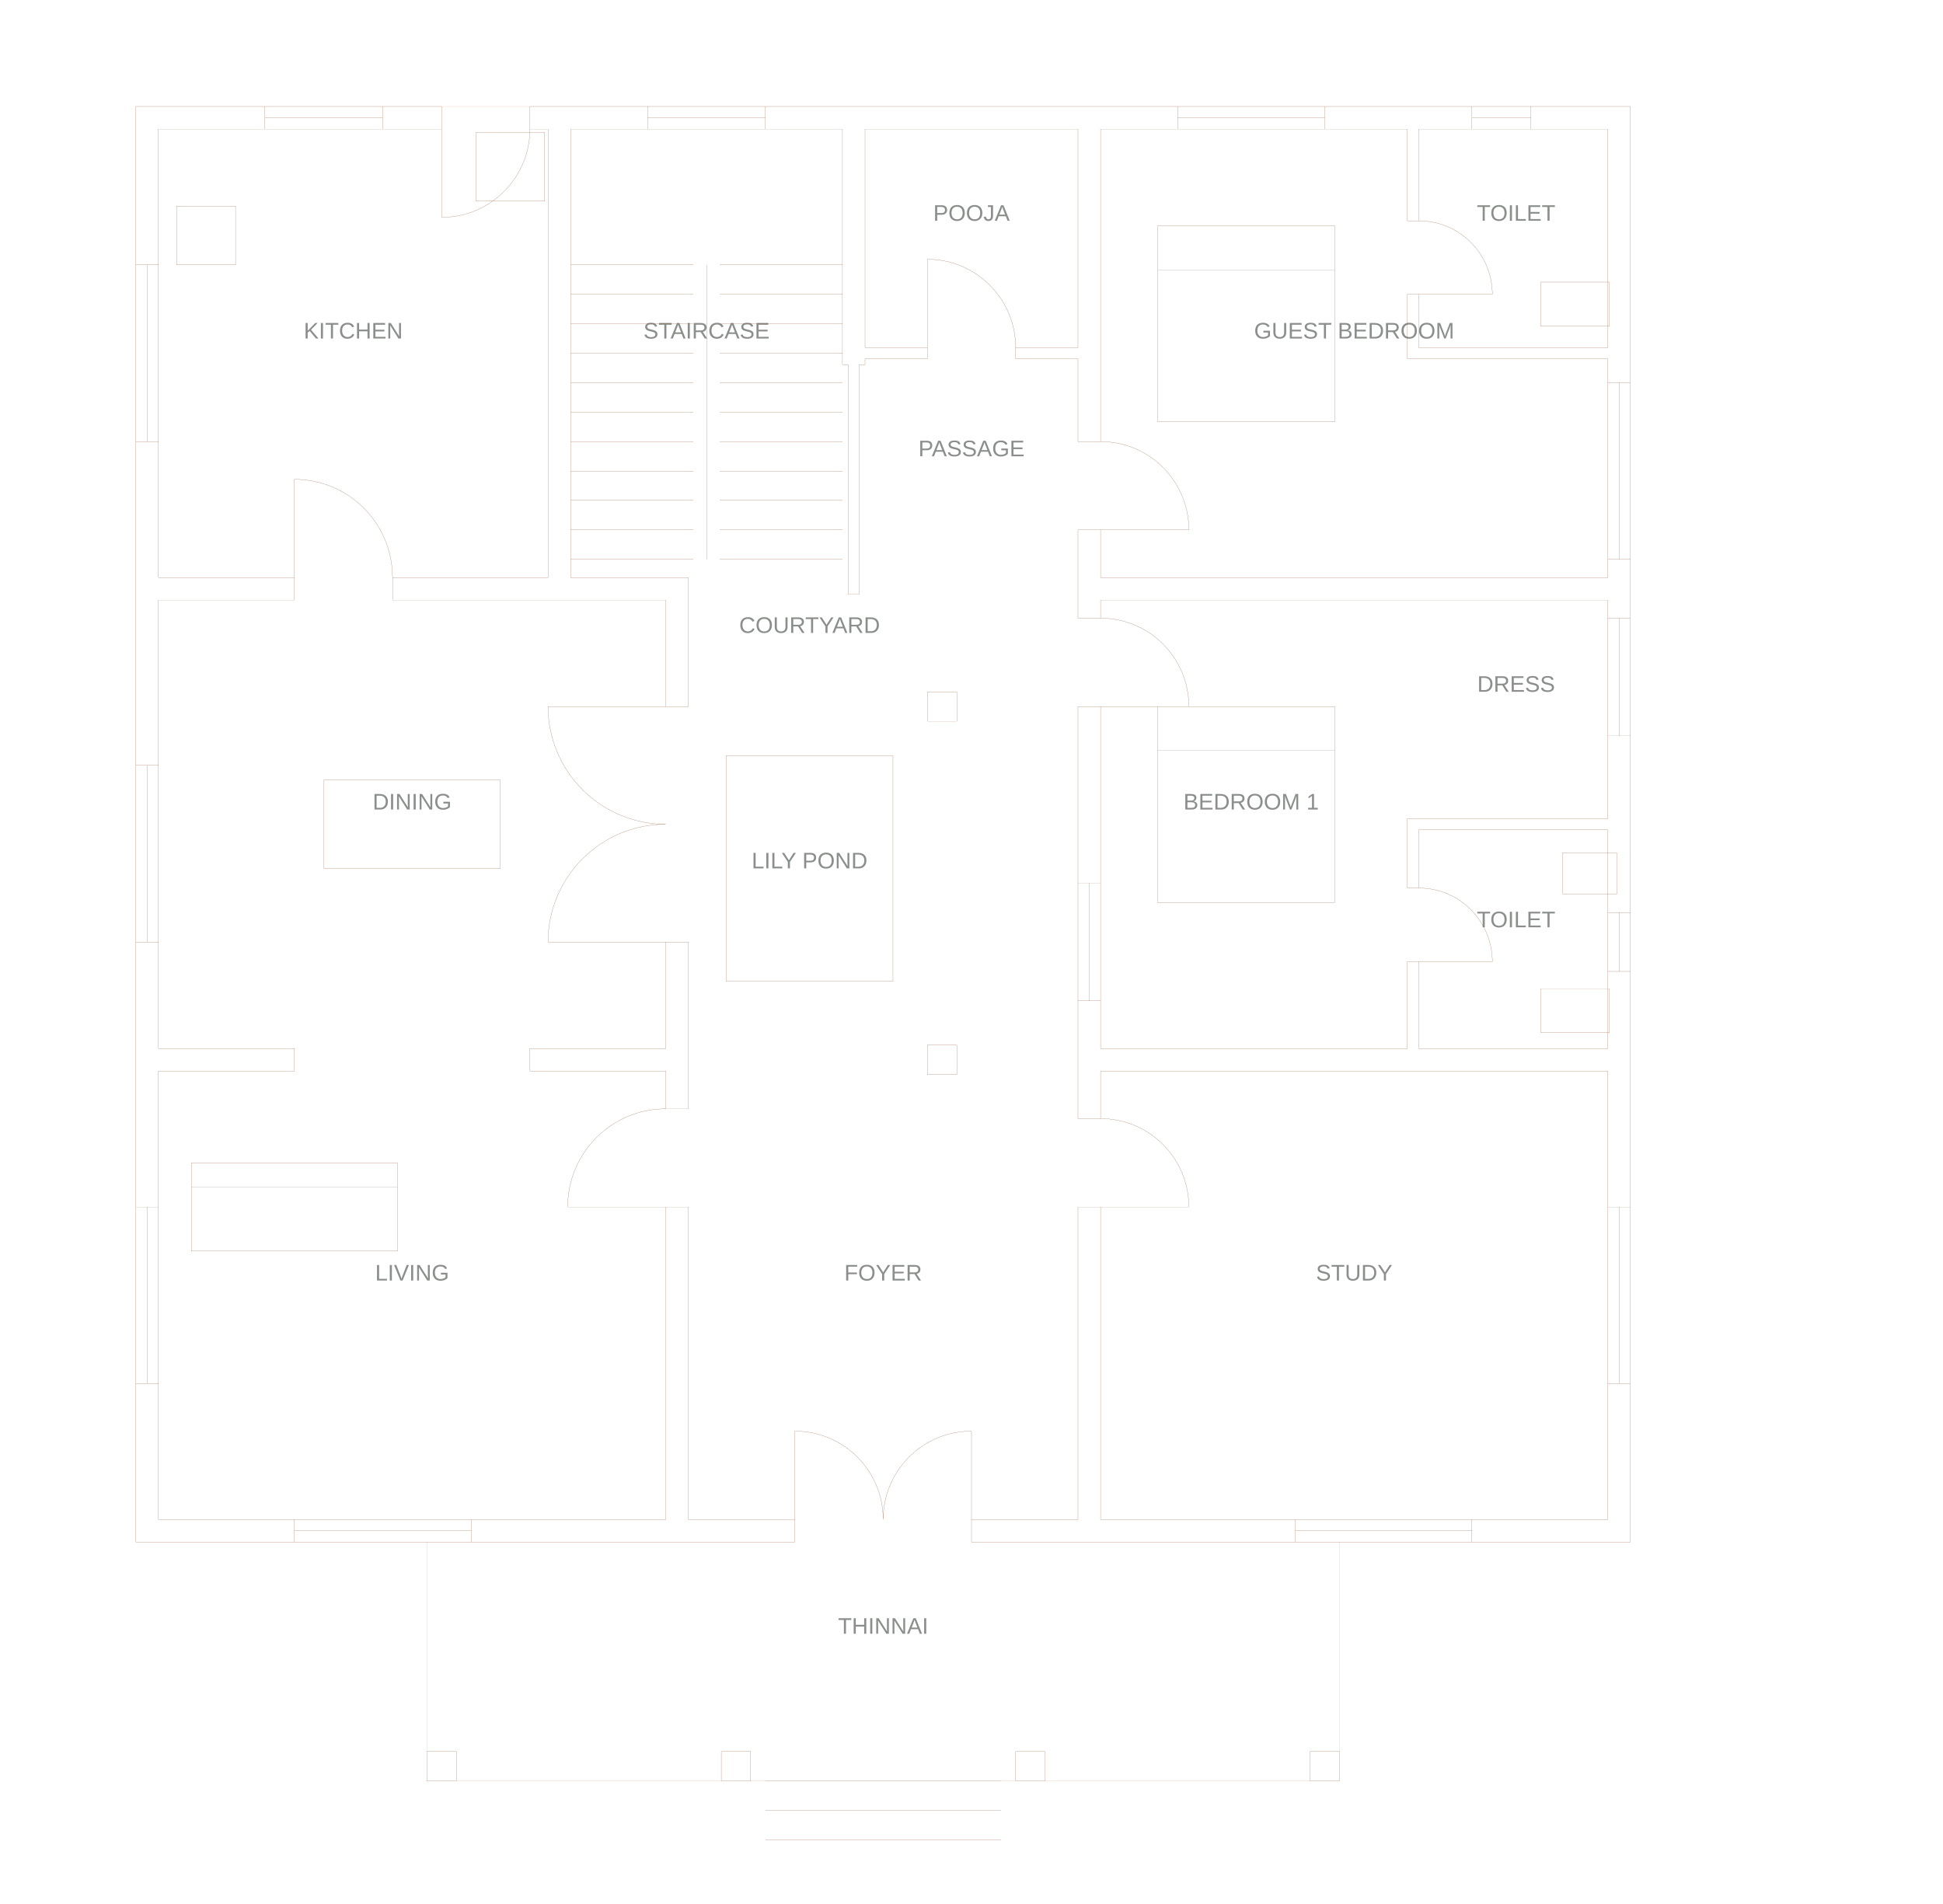
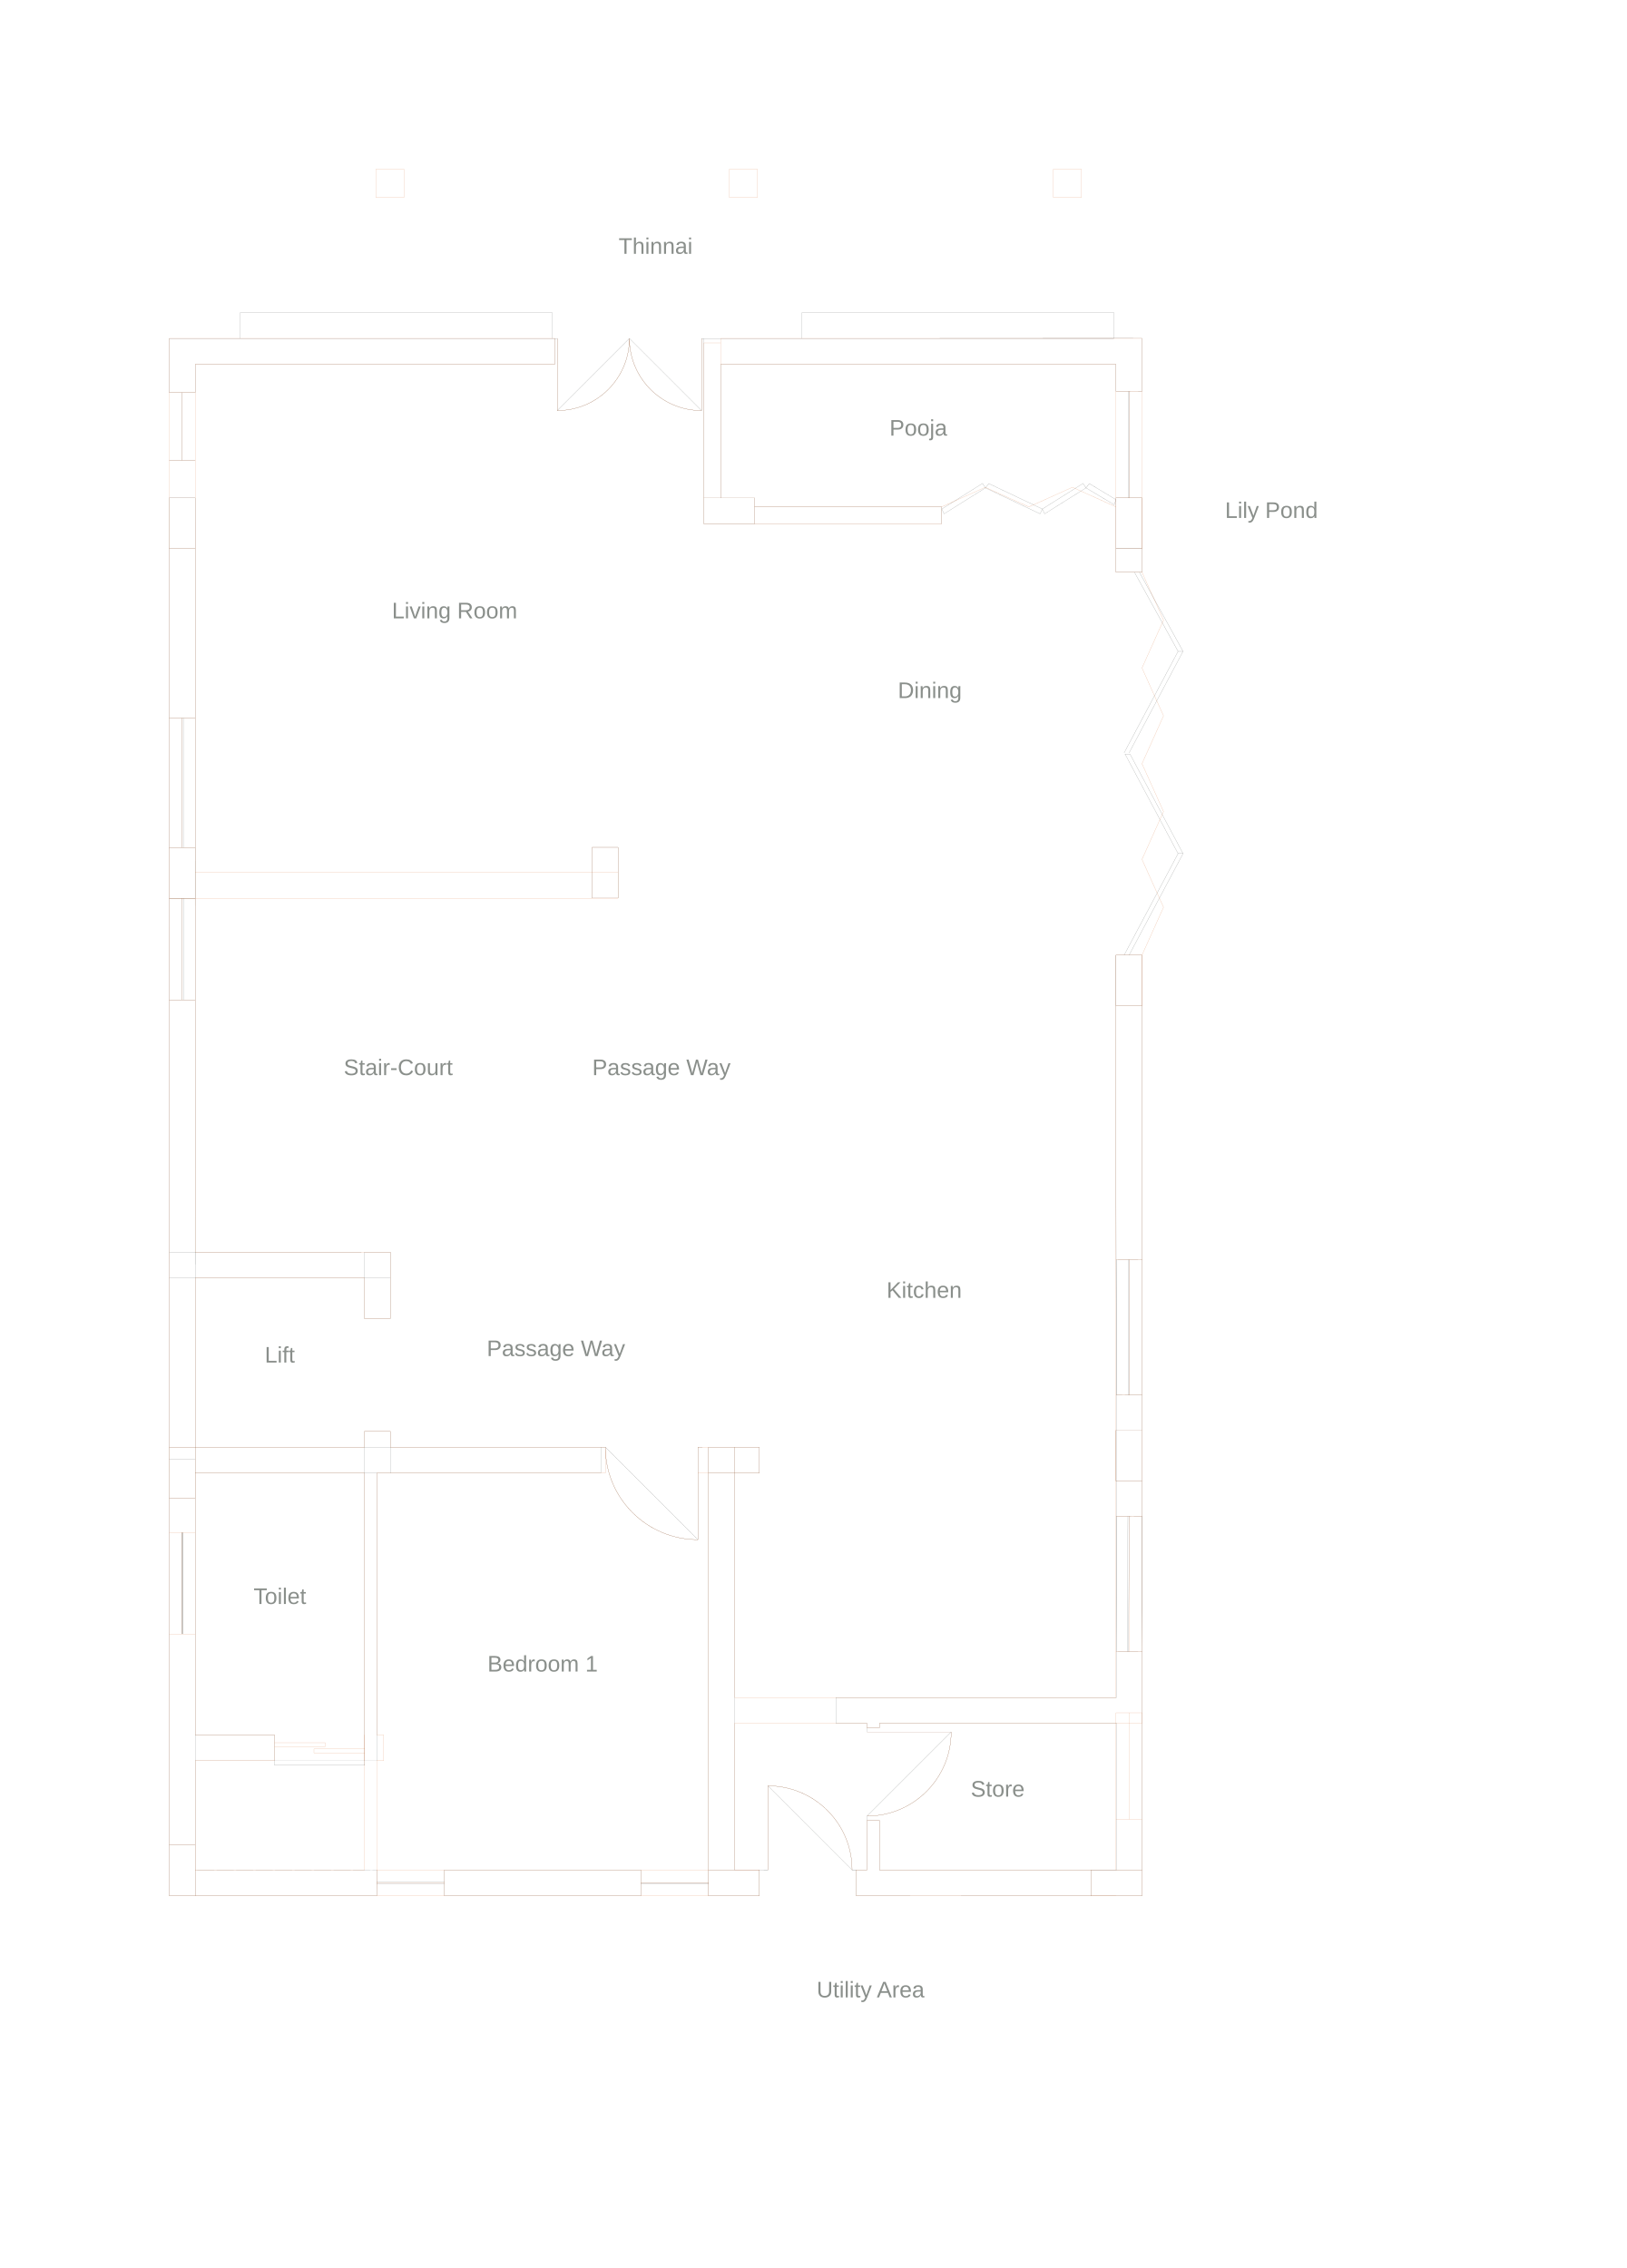
- <svg xmlns="http://www.w3.org/2000/svg" viewBox="0 0 19800 19400" fill="none">
-   <g class="labels" fill="#8a8f8b" stroke="none" font-family="DM Sans, Arial, sans-serif" font-size="230" text-anchor="middle">
-     <text x="9000" y="16650">THINNAI</text>
-     <text x="4200" y="13050">LIVING</text>
-     <text x="9000" y="13050">FOYER</text>
-     <text x="13800" y="13050">STUDY</text>
-     <text x="4200" y="8250">DINING</text>
-     <text x="8250" y="6450">COURTYARD</text>
-     <text x="12750" y="8250">BEDROOM 1</text>
-     <text x="15450" y="9450">TOILET</text>
-     <text x="15450" y="7050">DRESS</text>
-     <text x="3600" y="3450">KITCHEN</text>
-     <text x="7200" y="3450">STAIRCASE</text>
-     <text x="9900" y="4650">PASSAGE</text>
-     <text x="9900" y="2250">POOJA</text>
-     <text x="13800" y="3450">GUEST BEDROOM</text>
-     <text x="15450" y="2250">TOILET</text>
-     <text x="8250" y="8850">LILY POND</text>
-     <text x="8400" y="-3000">SWIMMING POOL</text>
-     <text x="4500" y="21600">LVL +0</text>
+ <svg xmlns="http://www.w3.org/2000/svg" viewBox="0 0 14417 20110" fill="none">
+   <g class="labels" fill="#8a8f8b" stroke="none" font-family="DM Sans, Arial, sans-serif" font-size="200" text-anchor="middle">
+     <text x="5811.6" y="2250.6">Thinnai</text>
+     <text x="7717.4" y="17710.5">Utility Area</text>
+     <text x="8140.9" y="3862.5">Pooja</text>
+     <text x="3530.4" y="9533">Stair-Court</text>
+     <text x="4928.4" y="12024.3">Passage Way</text>
+     <text x="5863.3" y="9533.1">Passage Way</text>
+     <text x="4810.5" y="14821.3">Bedroom 1</text>
+     <text x="2481.1" y="14222.2">Toilet</text>
+     <text x="4030.4" y="5482.7">Living Room</text>
+     <text x="8242.8" y="6189.6">Dining</text>
+     <text x="2480.5" y="12081.8">Lift</text>
+     <text x="8844.3" y="15930.5">Store</text>
+     <text x="8192.8" y="11507.5">Kitchen</text>
+     <text x="11271.1" y="4592.6">Lily Pond</text>
  </g>
  <g class="orig" stroke="#2b302c">
-     <path d="M4800 15715L4800 15485M4800 15485L6785 15485M6785 15485L6785 12300M6785 12300L7015 12300M7015 12300L7015 15485M7015 15485L8100 15485M8100 15485L8100 15715M8100 15715L7015 15715M7015 15715L6785 15715M6785 15715L4800 15715M1615 15715L1385 15715M1385 15715L1385 15485M1385 15485L1385 14100M1385 14100L1615 14100M1615 14100L1615 15485M1615 15485L3000 15485M3000 15485L3000 15715M3000 15715L1615 15715M1385 10915L1385 10685M1385 10685L1385 9600M1385 9600L1615 9600M1615 9600L1615 10685M1615 10685L3000 10685M3000 10685L3000 10915M3000 10915L1615 10915M1615 10915L1615 12300M1615 12300L1385 12300M1385 12300L1385 10915M1385 6115L1385 5885M1385 5885L1385 4500M1385 4500L1615 4500M1615 4500L1615 5885M1615 5885L3000 5885M3000 5885L3000 6115M3000 6115L1615 6115M1615 6115L1615 7800M1615 7800L1385 7800M1385 7800L1385 6115M1385 1315L1385 1085M1385 1085L1615 1085M1615 1085L2700 1085M2700 1085L2700 1315M2700 1315L1615 1315M1615 1315L1615 2700M1615 2700L1385 2700M1385 2700L1385 1315M4500 1085L4500 1315M4500 1315L3900 1315M3900 1315L3900 1085M3900 1085L4500 1085M5585 1085L5815 1085M5815 1085L6600 1085M6600 1085L6600 1315M6600 1315L5815 1315M5815 1315L5815 5885M5815 5885L6785 5885M6785 5885L7015 5885M7015 5885L7015 6115M7015 6115L7015 7200M7015 7200L6785 7200M6785 7200L6785 6115M6785 6115L5815 6115M5815 6115L5585 6115M5585 6115L4000 6115M4000 6115L4000 5885M4000 5885L5585 5885M5585 5885L5585 1315M5585 1315L5400 1315M5400 1315L5400 1085M5400 1085L5585 1085M8585 1085L8815 1085M8815 1085L10985 1085M10985 1085L11215 1085M11215 1085L12000 1085M12000 1085L12000 1315M12000 1315L11215 1315M11215 1315L11215 4500M11215 4500L10985 4500M10985 4500L10985 3657.5M10985 3657.5L10350 3657.5M10350 3657.5L10350 3542.5M10350 3542.5L10985 3542.5M10985 3542.5L10985 1315M10985 1315L8815 1315M8815 1315L8815 3542.5M8815 3542.5L9450 3542.5M9450 3542.5L9450 3657.5M9450 3657.5L8815 3657.5M8815 3657.5L8815 3715M8815 3715L8757.5 3715M8757.5 3715L8757.5 6057.5M8757.5 6057.5L8642.5 6057.5M8642.5 6057.5L8642.5 3715M8642.5 3715L8585 3715M8585 3715L8585 1315M8585 1315L7800 1315M7800 1315L7800 1085M7800 1085L8585 1085M15000 1085L15000 1315M15000 1315L14457.5 1315M14457.5 1315L14457.5 2250M14457.5 2250L14342.5 2250M14342.5 2250L14342.5 1315M14342.5 1315L13500 1315M13500 1315L13500 1085M13500 1085L15000 1085M16385 1085L16615 1085M16615 1085L16615 1315M16615 1315L16615 3900M16615 3900L16385 3900M16385 3900L16385 3657.5M16385 3657.5L14457.5 3657.5M14457.5 3657.5L14342.5 3657.5M14342.5 3657.5L14342.5 3542.5M14342.5 3542.5L14342.5 3000M14342.5 3000L14457.5 3000M14457.5 3000L14457.5 3542.5M14457.5 3542.5L16385 3542.5M16385 3542.5L16385 1315M16385 1315L15600 1315M15600 1315L15600 1085M15600 1085L16385 1085M16615 5885L16615 6115M16615 6115L16615 6300M16615 6300L16385 6300M16385 6300L16385 6115M16385 6115L11215 6115M11215 6115L11215 6300M11215 6300L10985 6300M10985 6300L10985 6115M10985 6115L10985 5885M10985 5885L10985 5400M10985 5400L11215 5400M11215 5400L11215 5885M11215 5885L16385 5885M16385 5885L16385 5700M16385 5700L16615 5700M16615 5700L16615 5885M16615 9300L16385 9300M16385 9300L16385 8457.5M16385 8457.5L14457.5 8457.5M14457.5 8457.5L14457.5 9050M14457.5 9050L14342.5 9050M14342.5 9050L14342.5 8457.5M14342.5 8457.5L14342.5 8342.5M14342.5 8342.5L14457.5 8342.5M14457.5 8342.5L16385 8342.5M16385 8342.5L16385 7500M16385 7500L16615 7500M16615 7500L16615 9300M16615 10685L16615 10915M16615 10915L16615 12300M16615 12300L16385 12300M16385 12300L16385 10915M16385 10915L11215 10915M11215 10915L11215 11400M11215 11400L10985 11400M10985 11400L10985 10915M10985 10915L10985 10685M10985 10685L10985 10200M10985 10200L11215 10200M11215 10200L11215 10685M11215 10685L14342.5 10685M14342.5 10685L14342.5 9800M14342.5 9800L14457.5 9800M14457.5 9800L14457.5 10685M14457.5 10685L16385 10685M16385 10685L16385 9900M16385 9900L16615 9900M16615 9900L16615 10685M16615 15485L16615 15715M16615 15715L16385 15715M16385 15715L15000 15715M15000 15715L15000 15485M15000 15485L16385 15485M16385 15485L16385 14100M16385 14100L16615 14100M16615 14100L16615 15485M11215 15715L10985 15715M10985 15715L9900 15715M9900 15715L9900 15485M9900 15485L10985 15485M10985 15485L10985 12300M10985 12300L11215 12300M11215 12300L11215 15485M11215 15485L13200 15485M13200 15485L13200 15715M13200 15715L11215 15715M7015 10685L7015 10915M7015 10915L7015 11300M7015 11300L6785 11300M6785 11300L6785 10915M6785 10915L5400 10915M5400 10915L5400 10685M5400 10685L6785 10685M6785 10685L6785 9600M6785 9600L7015 9600M7015 9600L7015 10685M10985 7200L11215 7200M11215 7200L11215 9000M11215 9000L10985 9000M10985 9000L10985 7200M8100 15485L8100 14585M9900 15485L9900 14585M3000 15715L4800 15715M4800 15715L4800 15485M4800 15485L3000 15485M3000 15485L3000 15715M3000 15600L4800 15600M13200 15715L15000 15715M15000 15715L15000 15485M15000 15485L13200 15485M13200 15485L13200 15715M13200 15600L15000 15600M1615 14100L1615 12300M1615 12300L1385 12300M1385 12300L1385 14100M1385 14100L1615 14100M1500 14100L1500 12300M16615 14100L16615 12300M16615 12300L16385 12300M16385 12300L16385 14100M16385 14100L16615 14100M16500 14100L16500 12300M6785 12300L5785 12300M11215 12300L12115 12300M6785 9600L5585 9600M6785 7200L5585 7200M1615 9600L1615 7800M1615 7800L1385 7800M1385 7800L1385 9600M1385 9600L1615 9600M1500 9600L1500 7800M3000 5885L3000 4885M1615 4500L1615 2700M1615 2700L1385 2700M1385 2700L1385 4500M1385 4500L1615 4500M1500 4500L1500 2700M2700 1315L3900 1315M3900 1315L3900 1085M3900 1085L2700 1085M2700 1085L2700 1315M2700 1200L3900 1200M4500 1315L4500 2215M6600 1315L7800 1315M7800 1315L7800 1085M7800 1085L6600 1085M6600 1085L6600 1315M6600 1200L7800 1200M9450 3542.5L9450 2642.5M11215 7200L12115 7200M11215 10200L11215 9000M11215 9000L10985 9000M10985 9000L10985 10200M10985 10200L11215 10200M11100 10200L11100 9000M16615 9900L16615 9300M16615 9300L16385 9300M16385 9300L16385 9900M16385 9900L16615 9900M16500 9900L16500 9300M14457.5 9800L15207.5 9800M16615 7500L16615 6300M16615 6300L16385 6300M16385 6300L16385 7500M16385 7500L16615 7500M16500 7500L16500 6300M11215 5400L12115 5400M16615 5700L16615 3900M16615 3900L16385 3900M16385 3900L16385 5700M16385 5700L16615 5700M16500 5700L16500 3900M12000 1315L13500 1315M13500 1315L13500 1085M13500 1085L12000 1085M12000 1085L12000 1315M12000 1200L13500 1200M14457.5 3000L15207.5 3000M15000 1315L15600 1315M15600 1315L15600 1085M15600 1085L15000 1085M15000 1085L15000 1315M15000 1200L15600 1200M4350 18150L4650 18150M4650 18150L4650 17850M4650 17850L4350 17850M4350 17850L4350 18150M7350 18150L7650 18150M7650 18150L7650 17850M7650 17850L7350 17850M7350 17850L7350 18150M10350 18150L10650 18150M10650 18150L10650 17850M10650 17850L10350 17850M10350 17850L10350 18150M13350 18150L13650 18150M13650 18150L13650 17850M13650 17850L13350 17850M13350 17850L13350 18150M9450 10950L9750 10950M9750 10950L9750 10650M9750 10650L9450 10650M9450 10650L9450 10950M9450 7350L9750 7350M9750 7350L9750 7050M9750 7050L9450 7050M9450 7050L9450 7350M1950 12750L4050 12750M4050 12750L4050 11850M4050 11850L1950 11850M1950 11850L1950 12750M1950 12100L4050 12100M3300 8850L5100 8850M5100 8850L5100 7950M5100 7950L3300 7950M3300 7950L3300 8850M11800 9200L13600 9200M13600 9200L13600 7200M13600 7200L11800 7200M11800 7200L11800 9200M11800 7650L13600 7650M11800 4300L13600 4300M13600 4300L13600 2300M13600 2300L11800 2300M11800 2300L11800 4300M11800 2750L13600 2750M16400 10525L16400 10075M16400 10075L15700 10075M15700 10075L15700 10525M15700 10525L16400 10525M15925 9110L16475 9110M16475 9110L16475 8690M16475 8690L15925 8690M15925 8690L15925 9110M16400 3325L16400 2875M16400 2875L15700 2875M15700 2875L15700 3325M15700 3325L16400 3325M4850 2050L5550 2050M5550 2050L5550 1350M5550 1350L4850 1350M4850 1350L4850 2050M1800 2700L2400 2700M2400 2700L2400 2100M2400 2100L1800 2100M1800 2100L1800 2700M5815 5700L7065 5700M5815 5400L7065 5400M5815 5100L7065 5100M5815 4800L7065 4800M5815 4500L7065 4500M5815 4200L7065 4200M5815 3900L7065 3900M5815 3600L7065 3600M5815 3300L7065 3300M5815 3000L7065 3000M5815 2700L7065 2700M7335 5700L8585 5700M7335 5400L8585 5400M7335 5100L8585 5100M7335 4800L8585 4800M7335 4500L8585 4500M7335 4200L8585 4200M7335 3900L8585 3900M7335 3600L8585 3600M7335 3300L8585 3300M7335 3000L8585 3000M7335 2700L8585 2700M7200 5700L7200 2700M7400 10000L9100 10000M9100 10000L9100 7700M9100 7700L7400 7700M7400 7700L7400 10000M7800 18150L10200 18150M7800 18450L10200 18450M7800 18750L10200 18750M9000 15485A900 900 0 0 0 8100 14585M9900 14585A900 900 0 0 0 9000 15485M6785 11300A1000 1000 0 0 0 5785 12300M12115 12300A900 900 0 0 0 11215 11400M6785 8400A1200 1200 0 0 0 5585 9600M5585 7200A1200 1200 0 0 0 6785 8400M4000 5885A1000 1000 0 0 0 3000 4885M4500 2215A900 900 0 0 0 5400 1315M10350 3542.5A900 900 0 0 0 9450 2642.5M12115 7200A900 900 0 0 0 11215 6300M15207.5 9800A750 750 0 0 0 14457.5 9050M12115 5400A900 900 0 0 0 11215 4500M15207.5 3000A750 750 0 0 0 14457.5 2250M16280 10300A170 170 0 0 0 16280 10300M16340 8900A140 140 0 0 0 16340 8900M16280 3100A170 170 0 0 0 16280 3100M2040 2550A90 90 0 0 0 2040 2550M2040 2250A90 90 0 0 0 2040 2250M2340 2550A90 90 0 0 0 2340 2550M2340 2250A90 90 0 0 0 2340 2250M1500 23400A1500 1500 0 0 0 1500 23400M120 23400A120 120 0 0 0 120 23400M1500 -7200A1500 1500 0 0 0 1500 -7200M120 -7200A120 120 0 0 0 120 -7200M16800 -3000A1500 1500 0 0 0 16800 -3000M15420 -3000A120 120 0 0 0 15420 -3000" />
+     <path d="M3989.9 16810.4L4076 16810.4M6371 16810.4L6731.2 16810.4M7590 16810.5L10123.6 16810.9M1730.5 15382.6L2433.2 15382.8M3939.6 16580.4L5681.2 16580.4M6511.2 16580.4L6807.6 16580.4M7553.6 16580.4L7685.9 16580.4M7795.9 16580.4L9898.6 16580.4M10123.6 16810.9L10123.6 10197.9M1500.5 12950.3L1500.5 15612.6M1730.5 13056.8L1730.5 15382.6M8085.9 3000.8L10123.1 2999.6M8085.9 3230.8L9893.1 3230.8M8347.7 4644.3L8347.7 4494.3M8347.7 4644.3L6604.9 4644.3M9240.3 4513.3L8765.4 4288M8765.4 4288L8735.7 4326.1M8735.7 4326.1L8709.9 4286.2M8709.9 4286.2L8349 4513.3M8349 4513.3L8369.2 4555.9M8369.2 4555.9L8735.7 4326.1M8735.7 4326.1L9220.1 4555.9M9220.1 4555.9L9240.3 4513.3M1500.4 8617.1L1500.4 8217M1729.9 8033.4L1729.9 7633.3M6511.2 12831.8L6511.2 16580.4M6281.2 12831.8L6281.2 16580.4M1613.7 8865.1L1613.7 7965.1M1625.7 8865.1L1625.7 7965.1M1500.5 12950.3L1500.5 16810.4M1500.3 11331.8L3230.5 11331.8M1500.3 11101.8L1500.4 11101.8M1729.9 11101.8L3203.7 11101.8M3203.7 12831.8L5326.5 12831.8M6226.5 12831.8L6186.5 12831.8M6186.5 12831.8L6186.5 13651.8M6186.5 13651.8L5366.5 12831.8M5366.5 12831.8L5326.5 12831.8M3233.2 15383.1L3233.2 13061.8M3339.7 15383.1L3339.7 13061.8M3203.7 13061.8L1730.4 13061.8M3230.5 12831.8L1500.3 12831.8M1500.4 13061.8L1500.3 13061.8M3233.2 15652.6L2433.2 15652.6M2433.2 15652.6L2433.2 15612.6M2433.2 15612.6L3233.2 15612.6M3233.2 15612.6L3233.2 15652.6M1500.9 7965.1L1730.4 7965.1M1500.9 8865.1L1730.4 8865.1M1730.4 15612.6L2433.2 15612.6M3939.6 16810.4L5681.2 16810.4M6281.2 16810.4L6528.1 16810.4M1610.8 14487.8L1610.8 13587.8M1620.8 14487.8L1620.8 13587.8M1613.4 14487.8L1613.4 13587.8M1623.4 14487.8L1623.4 13587.8M7410.5 15280.4L7685.9 15280.4M7795.9 15280.4L9898.6 15280.4M7410.5 15050.9L9898.6 15050.9M7410.5 15050.9L7410.5 15280.4M7685.9 16580.9L7685.9 16140.4M7685.9 15320.4L7685.9 15280.4M7795.9 16580.9L7795.9 16140.4M7795.9 15320.4L7795.9 15280.4M7685.9 15320.4L7685.9 15356.8M7685.9 15356.8L8432 15356.8M8432 15356.8L7685.9 16102.8M7685.9 16102.8L7685.9 16139.2M7685.9 15320.4L7795.9 15320.4M7685.9 16140.4L7795.9 16140.4M6771.2 16580.9L6807.6 16580.9M6807.6 16580.9L6807.6 15834.8M6807.6 15834.8L7553.6 16580.9M7553.6 16580.9L7590 16580.9M9893.1 10220.9L9893.1 8468.8M10123.1 10197.9L10123.1 8918.8M10122.7 5074L9893.1 5074M10123.1 8468.8L9893.1 8468.8M10009.2 8468.8L10487.4 7568.8M10487.4 7568.8L10016.9 6685.5M10016.9 6685.5L9972.9 6685.5M9972.9 6685.5L10443.3 7568.8M10443.3 7568.8L9965.2 8468.8M10443.3 7568.8L10487.4 7568.8M10002.8 3470.3L10002.8 4414.3M10012.8 3470.3L10012.8 4414.3M9893.1 3230.8L9893.1 3470.3M1730.4 4414.3L1500.4 4414.3M1500.4 6367L1730.4 6367M3939.6 16580.4L3939.6 16810.4M3339.7 15612.6L3339.7 15382.6M3339.6 16700.4L3939.6 16700.4M3339.6 16690.4L3939.6 16690.4M6281.2 16580.4L6281.2 16810.4M5681.2 16810.4L5681.2 16580.4M6281.2 16695.4L5681.2 16695.4M6281.2 16700.4L5681.2 16700.4M3230.5 12831.8L3230.5 12691.8M3230.5 13061.8L3230.5 12691.8M3230.5 11691.8L3230.5 11331.8M3460.5 11691.8L3460.5 11101.8M3230.5 12691.8L3460.5 12691.8M3230.5 11691.8L3460.5 11691.8M9898.6 12369.1L10123.6 12369.7M9898.6 11169.1L10123.6 11169.7M10123.6 11169.7L10123.6 12369.7M9898.6 11169.1L9898.6 12369.1M10003.6 11169.3L10000.4 12369.3M10013.6 11169.4L10010.4 12369.4M1500.4 13281.8L1500.4 12831.8M1500.4 12941.8L1730.4 12941.8M1730.4 12831.8L1730.4 13281.8M9898.6 16580.4L9898.6 15280.4M9898.6 15050.9L9893.1 10220.9M9898.6 14644.1L10123.6 14644.7M9898.6 13444.1L10123.6 13444.7M10126.8 13444.7L10123.6 14644.7M9898.6 13444.1L9898.6 14644.1M9998.6 13444.4L9995.4 14644.4M10008.6 13444.4L10005.4 14644.4M9893.1 3470.3L10123.1 3470.5M10123.1 3470.5L10123.1 2999.6M9893.1 4430.7L9656.7 4288M9656.7 4288L9627 4326.1M9627 4326.1L9601.2 4286.2M9601.2 4286.2L9240.3 4513.3M9240.3 4513.3L9260.5 4555.9M9260.5 4555.9L9627 4326.1M9627 4326.1L9876.5 4475M9876.5 4475L9893.1 4430.7M10009.2 6675.4L10487.4 5775.4M10487.4 5775.4L10100.5 5074M10100.5 5074L10056.5 5074M10056.5 5074L10443.3 5775.4M10443.3 5775.4L9965.2 6675.4M10443.3 5775.4L10487.4 5775.4M4894 3000.8L4939.7 3000.8M4939.7 3000.8L4939.7 3640.6M4939.7 3640.6L5579.5 3000.8M6265 3000.8L6219.3 3000.8M6219.3 3000.8L6219.3 3640.6M6219.3 3640.6L5579.5 3000.8M6731.2 16580.4L6731.2 16809.9M7590 16580.9L7590 16810.5M9893.6 4864.8L10122.7 4864.8M10122.7 4864.8L10122.7 5074M10122.7 5074L9893.6 5074M9893.6 5074L9893.6 4864.8M1615.4 4080.8L1615.4 3480.8M1730.4 4414.3L1729.9 11211.8M1500.3 3000.8L1500.3 3230.8M1500.3 4414.3L1500.4 11211.8M1500.3 3000.8L2500.6 3000.8M2500.6 3000.8L4939.7 3000.8M1730.5 3230.8L2500.6 3230.8M2500.6 3230.8L4916.9 3230.8M1730.5 16810.4L1500.5 16810.4M1500.5 16810.4L1500.5 16360.4M1500.5 16360.4L1730.5 16360.4M1730.5 16360.4L1730.5 16810.4M6281.3 13061.8L6281.3 12831.8M6281.3 12831.8L6731.3 12831.8M6731.3 12831.8L6731.3 13061.8M6731.3 13061.8L6281.3 13061.8M9673.6 16810.9L9673.6 16580.9M9673.6 16580.9L10123.6 16580.9M10123.6 16580.9L10123.6 16810.9M10123.6 16810.9L9673.6 16810.9M6281.3 16810.4L6281.3 16580.4M6281.3 16580.4L6731.3 16580.4M6731.3 16580.4L6731.3 16810.4M6731.3 16810.4L6281.3 16810.4M10123.6 13131.9L9893.6 13131.9M9893.6 13131.9L9893.6 12681.9M9893.6 12681.9L10123.6 12681.9M10123.6 12681.9L10123.6 13131.9M1730.5 13281.8L1500.5 13281.8M1500.5 13281.8L1500.5 12831.8M1500.5 12831.8L1730.5 12831.8M1730.5 12831.8L1730.5 13281.8M10122.6 8918.8L9892.6 8918.8M9892.6 8918.8L9892.6 8468.8M9892.6 8468.8L10122.6 8468.8M10122.6 8468.8L10122.6 8918.8M1730.4 7964.6L1500.4 7964.6M1500.4 7964.6L1500.4 7514.6M1500.4 7514.6L1730.4 7514.6M1730.4 7514.6L1730.4 7964.6M5478.5 7963.3L5248.5 7963.3M5248.5 7963.3L5248.5 7513.3M5248.5 7513.3L5478.5 7513.3M5478.5 7513.3L5478.5 7963.3M1730.4 4864.8L1500.4 4864.8M1500.4 4864.8L1500.4 4414.8M1500.4 4414.8L1730.4 4414.8M1730.4 4414.8L1730.4 4864.8M6689 4414.8L6689 4644.8M6689 4644.8L6239 4644.8M6239 4644.8L6239 4414.8M6239 4414.8L6689 4414.8M10122.6 4864.7L9892.6 4864.7M9892.6 4864.7L9892.6 4414.7M9892.6 4414.7L10122.6 4414.7M10122.6 4414.7L10122.6 4864.7M6731.3 16580.9L6731.3 16810.4M1730.5 16810.4L1500.5 16810.4M1500.5 16810.4L1500.5 16360.4M1500.5 16360.4L1730.5 16360.4M1730.5 16360.4L1730.5 16810.4M6281.3 13061.8L6281.3 12831.8M6281.3 12831.8L6731.3 12831.8M6731.3 12831.8L6731.3 13061.8M6731.3 13061.8L6281.3 13061.8M9673.6 16810.9L9673.6 16580.9M9673.6 16580.9L10123.6 16580.9M10123.6 16580.9L10123.6 16810.9M10123.6 16810.9L9673.6 16810.9M6281.3 16810.4L6281.3 16580.4M6281.3 16580.4L6731.3 16580.4M6731.3 16580.4L6731.3 16810.4M6731.3 16810.4L6281.3 16810.4M10123.6 13131.9L9893.6 13131.9M9893.6 13131.9L9893.6 12681.9M9893.6 12681.9L10123.6 12681.9M10123.6 12681.9L10123.6 13131.9M1730.5 13281.8L1500.5 13281.8M10122.6 8918.8L9892.6 8918.8M9892.6 8918.8L9892.6 8468.8M9892.6 8468.8L10122.6 8468.8M10122.6 8468.8L10122.6 8918.8M1730.4 7964.6L1500.4 7964.6M1500.4 7964.6L1500.4 7514.6M1500.4 7514.6L1730.4 7514.6M1730.4 7514.6L1730.4 7964.6M5478.5 7963.3L5248.5 7963.3M5248.5 7963.3L5248.5 7513.3M5248.5 7513.3L5478.5 7513.3M5478.5 7513.3L5478.5 7963.3M1730.4 4864.8L1500.4 4864.8M1500.4 4864.8L1500.4 4414.8M1500.4 4414.8L1730.4 4414.8M1730.4 4414.8L1730.4 4864.8M6689 4414.8L6689 4644.8M6689 4644.8L6239 4644.8M6239 4644.8L6239 4414.8M6239 4414.8L6689 4414.8M10122.6 4864.7L9892.6 4864.7M9892.6 4864.7L9892.6 4414.7M9892.6 4414.7L10122.6 4414.7M10122.6 4414.7L10122.6 4864.7M1500.4 11331.8L1500.4 11101.8M1730.4 11101.8L1730.4 11331.8M1730.4 11331.8L1500.4 11331.8M1730.4 11101.8L1500.4 11101.8M3230.5 11331.8L3230.5 11101.8M3460.5 11101.8L3460.5 11331.8M3460.5 11331.8L3230.5 11331.8M3460.5 11101.8L3230.5 11101.8M3230.5 13061.8L3230.5 12831.8M3460.5 12831.8L3460.5 13061.8M3460.5 13061.8L3230.5 13061.8M3460.5 12831.8L3230.5 12831.8M3339.7 13061.8L5325.6 13061.8M5325.6 13061.8L5325.6 12831.8M3339.6 16810.4L1500.5 16810.4M3339.6 16580.4L3339.6 16810.4M3339.6 16580.4L1730.5 16585.4M1730.5 16585.4L1730.5 15612.6M1730.4 15612.6L1730.5 15382.6M3233.2 15383.1L3233.2 15612.6M2433.2 15382.8L2433.2 15612.6M3233.2 15612.6L3339.7 15612.6M3233.2 13061.8L3203.7 13061.8M6239 4414.8L6239 3000.8M6239 3000.8L8085.9 3000.8M1500.3 3230.8L1500.3 3480.8M6389 4414.8L6389 3230.8M6389 3230.8L8085.9 3230.8M6239 4414.8L6239 3000.8M6389 4414.8L6389 3230.8M8347.7 4494.3L6689 4494.3M4916.9 3000.8L4916.9 3230.8M1500.3 12831.8L1730.4 12831.8M1730.4 12831.8L1730.4 11331.8M1730.4 11331.8L1500.3 11331.8M1500.3 11331.8L1500.3 12831.8M3460.5 12691.8L3460.5 12831.8M1625.2 7514.6L1625.2 6367M1613.2 7514.6L1613.2 6367M2130.5 3000.8L4894 3000.8M4894 3000.8L4894 2770.8M4894 2770.8L2130.5 2770.8M2130.5 2770.8L2130.5 3000.8M1730.5 3480.8L1730.5 3230.8M1500.3 4080.8L1730.5 4080.8M1500.3 3480.8L1730.5 3480.8M7110.1 3000.8L9873.6 3000.8M9873.6 3000.8L9873.6 2770.8M9873.6 2770.8L7110.1 2770.8M7110.1 2770.8L7110.1 3000.8M9240.3 4513.3L8765.4 4288L8735.7 4326.1L8709.9 4286.2L8349 4513.3L8369.2 4555.9L8735.7 4326.1L9220.1 4555.9ZM6226.5 12831.8L6186.5 12831.8L6186.5 13651.8L5366.5 12831.8L5326.5 12831.8M3233.2 15652.6L2433.2 15652.6L2433.2 15612.6L3233.2 15612.6ZM7685.9 15320.4L7685.9 15356.8L8432 15356.8L7685.9 16102.8L7685.9 16139.2M6771.2 16580.9L6807.6 16580.9L6807.6 15834.8L7553.6 16580.9L7590 16580.9M10009.2 8468.8L10487.4 7568.8L10016.9 6685.5L9972.9 6685.5L10443.3 7568.8L9965.2 8468.8M3939.6 16580.4L3939.6 16810.4M3339.7 15612.6L3339.7 15382.6M6281.2 16580.4L6281.2 16810.4M5681.2 16810.4L5681.2 16580.4M9893.1 4430.7L9656.7 4288L9627 4326.1L9601.2 4286.2L9240.3 4513.3L9260.5 4555.9L9627 4326.1L9876.5 4475ZM10009.2 6675.4L10487.4 5775.4L10100.5 5074L10056.5 5074L10443.3 5775.4L9965.2 6675.4M4894 3000.8L4939.7 3000.8L4939.7 3640.6L5579.5 3000.8M6265 3000.8L6219.3 3000.8L6219.3 3640.6L5579.5 3000.8M9893.6 4864.8L10122.7 4864.8L10122.7 5074L9893.6 5074ZM1615.4 4080.8L1615.4 3480.8M1730.5 16810.4L1500.5 16810.4L1500.5 16360.4L1730.5 16360.4ZM6281.3 13061.8L6281.3 12831.8L6731.3 12831.8L6731.3 13061.8ZM9673.6 16810.9L9673.6 16580.9L10123.6 16580.9L10123.6 16810.9ZM6281.3 16810.4L6281.3 16580.4L6731.3 16580.4L6731.3 16810.4ZM10123.6 13131.9L9893.6 13131.9L9893.6 12681.9L10123.6 12681.9ZM1730.5 13281.8L1500.5 13281.8L1500.5 12831.8L1730.5 12831.8ZM10122.6 8918.8L9892.6 8918.8L9892.6 8468.8L10122.6 8468.8ZM1730.4 7964.6L1500.4 7964.6L1500.4 7514.6L1730.4 7514.6ZM5478.5 7963.3L5248.5 7963.3L5248.5 7513.3L5478.5 7513.3ZM1730.4 4864.8L1500.4 4864.8L1500.4 4414.8L1730.4 4414.8ZM6689 4414.8L6689 4644.8L6239 4644.8L6239 4414.8ZM10122.6 4864.7L9892.6 4864.7L9892.6 4414.7L10122.6 4414.7ZM1730.5 16810.4L1500.5 16810.4L1500.5 16360.4L1730.5 16360.4ZM6281.3 13061.8L6281.3 12831.8L6731.3 12831.8L6731.3 13061.8ZM9673.6 16810.9L9673.6 16580.9L10123.6 16580.9L10123.6 16810.9ZM6281.3 16810.4L6281.3 16580.4L6731.3 16580.4L6731.3 16810.4ZM10123.6 13131.9L9893.6 13131.9L9893.6 12681.9L10123.6 12681.9ZM10122.6 8918.8L9892.6 8918.8L9892.6 8468.8L10122.6 8468.8ZM1730.4 7964.6L1500.4 7964.6L1500.4 7514.6L1730.4 7514.6ZM5478.5 7963.3L5248.5 7963.3L5248.5 7513.3L5478.5 7513.3ZM1730.4 4864.8L1500.4 4864.8L1500.4 4414.8L1730.4 4414.8ZM6689 4414.8L6689 4644.8L6239 4644.8L6239 4414.8ZM10122.6 4864.7L9892.6 4864.7L9892.6 4414.7L10122.6 4414.7ZM3339.6 16810.4L1500.5 16810.4M3339.6 16580.4L3339.6 16810.4M3339.6 16580.4L1730.5 16585.4L1730.5 15612.6M1730.4 15612.6L1730.5 15382.6M1500.3 12831.8L1730.4 12831.8L1730.4 11331.8L1500.3 11331.8ZM2130.5 3000.8L4894 3000.8L4894 2770.8L2130.5 2770.8ZM7110.1 3000.8L9873.6 3000.8L9873.6 2770.8L7110.1 2770.8ZM5719.1 2873.3A106.8 106.8 0 0 0 5719.1 2873.3M9342.1 4731.5A106.8 106.8 0 0 0 9342.1 4731.5M5366.5 12831.8A820 820 0 0 0 6186.5 13651.8M6052.7 12638.4A140.5 140.5 0 0 0 6052.7 12638.4M3075.9 15837A140.5 140.5 0 0 0 3075.9 15837M6049.4 17016.8A140.5 140.5 0 0 0 6049.4 17016.8M1442 8360.4A140.5 140.5 0 0 0 1442 8360.4M7685.9 16102.8A746 746 0 0 0 8432 15356.8M7553.6 16580.9A746 746 0 0 0 6807.6 15834.8M7826.4 15711.4A140.5 140.5 0 0 0 7826.4 15711.4M7290 16394.4A140.5 140.5 0 0 0 7290 16394.4M1456.8 7226.8A140.5 140.5 0 0 0 1456.8 7226.8M3707.8 17016.8A140.5 140.5 0 0 0 3707.8 17016.8M1450.1 13959.6A140.5 140.5 0 0 0 1450.1 13959.6M4939.7 3640.6A639.8 639.8 0 0 0 5579.5 3000.8M5579.5 3000.8A639.8 639.8 0 0 0 6219.3 3640.6M3822.9 -1522.5A4893.7 4893.7 0 0 0 588.7 -387.4" />
  </g>
  <g class="idam" stroke="#d2611f">
-     <path d="M9900 15485L9900 14585M9900 14585A900 900 0 0 0 9000 15485M8100 15485L8100 14585M9000 15485A900 900 0 0 0 8100 14585M9900 15715L9900 15485M8100 15715L8100 15485M4800 15715L3000 15715M4800 15485L3000 15485M4800 15600L3000 15600M4800 15715L4800 15485M3000 15715L3000 15485M15000 15715L13200 15715M15000 15485L13200 15485M15000 15600L13200 15600M15000 15715L15000 15485M13200 15715L13200 15485M3000 10685L3000 10915M5400 10685L5400 10915M3000 5885L3000 4885M4000 5885A1000 1000 0 0 0 3000 4885M3000 5885L3000 6115M4000 5885L4000 6115M9450 3542.5L9450 2642.5M10350 3542.5A900 900 0 0 0 9450 2642.5M9450 3542.5L9450 3657.5M10350 3542.5L10350 3657.5M4500 1315L4500 2215M4500 2215A900 900 0 0 0 5400 1315M4500 1085L4500 1315M5400 1085L5400 1315M2700 1085L3900 1085M2700 1315L3900 1315M2700 1200L3900 1200M2700 1085L2700 1315M3900 1085L3900 1315M6600 1085L7800 1085M6600 1315L7800 1315M6600 1200L7800 1200M6600 1085L6600 1315M7800 1085L7800 1315M12000 1085L13500 1085M12000 1315L13500 1315M12000 1200L13500 1200M12000 1085L12000 1315M13500 1085L13500 1315M15000 1085L15600 1085M15000 1315L15600 1315M15000 1200L15600 1200M15000 1085L15000 1315M15600 1085L15600 1315M1385 14100L1385 12300M1615 14100L1615 12300M1500 14100L1500 12300M1385 14100L1615 14100M1385 12300L1615 12300M1385 9600L1385 7800M1615 9600L1615 7800M1500 9600L1500 7800M1385 9600L1615 9600M1385 7800L1615 7800M1385 4500L1385 2700M1615 4500L1615 2700M1500 4500L1500 2700M1385 4500L1615 4500M1385 2700L1615 2700M6785 12300L5785 12300M6785 11300A1000 1000 0 0 0 5785 12300M6785 12300L7015 12300M6785 11300L7015 11300M6785 9600L5585 9600M6785 8400A1200 1200 0 0 0 5585 9600M6785 7200L5585 7200M5585 7200A1200 1200 0 0 0 6785 8400M6785 9600L7015 9600M6785 7200L7015 7200M11215 12300L12115 12300M12115 12300A900 900 0 0 0 11215 11400M10985 12300L11215 12300M10985 11400L11215 11400M11215 7200L12115 7200M12115 7200A900 900 0 0 0 11215 6300M10985 7200L11215 7200M10985 6300L11215 6300M11215 5400L12115 5400M12115 5400A900 900 0 0 0 11215 4500M10985 5400L11215 5400M10985 4500L11215 4500M10985 10200L10985 9000M11215 10200L11215 9000M11100 10200L11100 9000M10985 10200L11215 10200M10985 9000L11215 9000M14457.5 9800L15207.5 9800M15207.5 9800A750 750 0 0 0 14457.5 9050M14342.5 9800L14457.5 9800M14342.5 9050L14457.5 9050M14457.5 3000L15207.5 3000M15207.5 3000A750 750 0 0 0 14457.5 2250M14342.5 3000L14457.5 3000M14342.5 2250L14457.5 2250M16615 12300L16615 14100M16385 12300L16385 14100M16500 12300L16500 14100M16615 12300L16385 12300M16615 14100L16385 14100M16615 9300L16615 9900M16385 9300L16385 9900M16500 9300L16500 9900M16615 9300L16385 9300M16615 9900L16385 9900M16615 6300L16615 7500M16385 6300L16385 7500M16500 6300L16500 7500M16615 6300L16385 6300M16615 7500L16385 7500M16615 3900L16615 5700M16385 3900L16385 5700M16500 3900L16500 5700M16615 3900L16385 3900M16615 5700L16385 5700M1385 15715L3000 15715L3000 15485L1615 15485L1615 14100L1385 14100ZM4800 15715L8100 15715L8100 15485L7015 15485L7015 12300L6785 12300L6785 15485L4800 15485ZM9900 15715L13200 15715L13200 15485L11215 15485L11215 12300L10985 12300L10985 15485L9900 15485ZM15000 15715L16615 15715L16615 14100L16385 14100L16385 15485L15000 15485ZM1385 12300L1615 12300L1615 10915L3000 10915L3000 10685L1615 10685L1615 9600L1385 9600ZM16385 12300L16615 12300L16615 9900L16385 9900L16385 10685L14457.5 10685L14457.5 9800L14342.5 9800L14342.5 10685L11215 10685L11215 10200L10985 10200L10985 11400L11215 11400L11215 10915L16385 10915ZM6785 11300L7015 11300L7015 9600L6785 9600L6785 10685L5400 10685L5400 10915L6785 10915ZM16385 9300L16615 9300L16615 7500L16385 7500L16385 8342.5L14342.5 8342.5L14342.5 9050L14457.5 9050L14457.5 8457.5L16385 8457.5ZM10985 9000L11215 9000L11215 7200L10985 7200ZM1385 7800L1615 7800L1615 6115L3000 6115L3000 5885L1615 5885L1615 4500L1385 4500ZM6785 7200L7015 7200L7015 5885L5815 5885L5815 1315L6600 1315L6600 1085L5400 1085L5400 1315L5585 1315L5585 5885L4000 5885L4000 6115L6785 6115ZM10985 6300L11215 6300L11215 6115L16385 6115L16385 6300L16615 6300L16615 5700L16385 5700L16385 5885L11215 5885L11215 5400L10985 5400ZM8642.5 6057L8757.5 6057L8757.5 3715L8815 3715L8815 3657.5L9450 3657.5L9450 3542.5L8815 3542.5L8815 1315L10985 1315L10985 3542.5L10350 3542.5L10350 3657.5L10985 3657.5L10985 4500L11215 4500L11215 1315L12000 1315L12000 1085L7800 1085L7800 1315L8585 1315L8585 3715L8642.5 3715ZM16385 3900L16615 3900L16615 1085L15600 1085L15600 1315L16385 1315L16385 3542.5L14457.5 3542.5L14457.5 3000L14342.5 3000L14342.5 3657.5L16385 3657.5ZM1385 2700L1615 2700L1615 1315L2700 1315L2700 1085L1385 1085ZM14342.5 2250L14457.5 2250L14457.5 1315L15000 1315L15000 1085L13500 1085L13500 1315L14342.5 1315ZM3900 1315L4500 1315L4500 1085L3900 1085ZM9450 10950L9750 10950L9750 10650L9450 10650ZM9450 7350L9750 7350L9750 7050L9450 7050ZM4350 18150L4650 18150L4650 17850L4350 17850ZM7350 18150L7650 18150L7650 17850L7350 17850ZM10350 18150L10650 18150L10650 17850L10350 17850ZM13350 18150L13650 18150L13650 17850L13350 17850ZM1950 12750L4050 12750L4050 11850L1950 11850ZM3300 8850L5100 8850L5100 7950L3300 7950ZM11800 9200L13600 9200L13600 7200L11800 7200ZM11800 4300L13600 4300L13600 2300L11800 2300ZM15700 10525L16400 10525L16400 10075L15700 10075ZM15925 9110L16475 9110L16475 8690L15925 8690ZM15700 3325L16400 3325L16400 2875L15700 2875ZM4850 2050L5550 2050L5550 1350L4850 1350ZM1800 2700L2400 2700L2400 2100L1800 2100ZM19500 12600A1500 1500 0 0 0 19500 12600M1500 23400A1500 1500 0 0 0 1500 23400M19500 23400A1500 1500 0 0 0 19500 23400M1500 -7200A1500 1500 0 0 0 1500 -7200M19500 -7200A1500 1500 0 0 0 19500 -7200M16800 -3000A1500 1500 0 0 0 16800 -3000M11600 24450L13400 24450L13400 19950L11600 19950ZM7400 10000L9100 10000L9100 7700L7400 7700ZM3900 -1200L12900 -1200L12900 -4800L3900 -4800ZM5815 5700L7065 5700M5815 5400L7065 5400M5815 5100L7065 5100M5815 4800L7065 4800M5815 4500L7065 4500M5815 4200L7065 4200M5815 3900L7065 3900M5815 3600L7065 3600M5815 3300L7065 3300M5815 3000L7065 3000M5815 2700L7065 2700M7335 2700L8585 2700M7335 3000L8585 3000M7335 3300L8585 3300M7335 3600L8585 3600M7335 3900L8585 3900M7335 4200L8585 4200M7335 4500L8585 4500M7335 4800L8585 4800M7335 5100L8585 5100M7335 5400L8585 5400M7335 5700L8585 5700M7200 5700L7200 2700M7800 18750L10200 18750M7800 18450L10200 18450M7800 18150L10200 18150M4350 18150L13650 18150L13650 15715L16615 15715L16615 1085L1385 1085L1385 15715L4350 15715Z" />
+     <path d="M6186.5 12831.8L6186.5 13651.8M5366.5 12831.8A820 820 0 0 0 6186.5 13651.8M5366.5 12831.8L5366.5 13061.8M6186.5 12831.8L6186.5 13061.8M4939.7 3000.6L4939.7 3640.4M4939.7 3640.4A639.8 639.8 0 0 0 5579.5 3000.6M6219.3 3000.6L6219.3 3640.4M5579.5 3000.6A639.8 639.8 0 0 0 6219.3 3640.4M4916.9 3000.6L4916.9 3230.8M6389 3000.6L6389 3230.8M6807.6 16580.7L6807.6 15834.7M7553.6 16580.7A746 746 0 0 0 6807.6 15834.7M7590 16810.5L7590 16580.7M6731.3 16810.5L6731.3 16580.7M3939.6 16810.5L3339.6 16810.5M3939.6 16580.7L3339.6 16580.7M3939.6 16695.6L3339.6 16695.6M3939.6 16810.5L3939.6 16580.7M3339.6 16810.5L3339.6 16580.7M6281.2 16810.5L5681.2 16810.5M6281.2 16580.7L5681.2 16580.7M6281.2 16695.6L5681.2 16695.6M6281.2 16810.5L6281.2 16580.7M5681.2 16810.5L5681.2 16580.7M2433.2 15487.6L2883.2 15487.6L2883.2 15452.6L2433.2 15452.6ZM2783.2 15507.6L3233.2 15507.6L3233.2 15542.6L2783.2 15542.6ZM2433.2 15382.6L2433.2 15612.6M3233.2 15382.6L3233.2 15612.6M8347.7 4494.4L8734 4320.5L9120.3 4494.4L9506.5 4320.5L9892.8 4494.4M8347.7 4494.4L8347.7 4644.6M9892.8 4494.4L9892.8 4644.6M1500.5 8865.1L1500.5 7965.1M1730.4 8865.1L1730.4 7965.1M1615.4 8865.1L1615.4 7965.1M1500.5 8865.1L1730.4 8865.1M1500.5 7965.1L1730.4 7965.1M1500.5 14487.8L1500.5 13587.8M1730.4 14487.8L1730.4 13587.8M1615.4 14487.8L1615.4 13587.8M1500.5 14487.8L1730.4 14487.8M1500.5 13587.8L1730.4 13587.8M1500.5 4080.8L1500.5 3480.8M1730.4 4080.8L1730.4 3480.8M1615.4 4080.8L1615.4 3480.8M1500.5 4080.8L1730.4 4080.8M1500.5 3480.8L1730.4 3480.8M1500.5 7514.6L1500.5 6367M1730.4 7514.6L1730.4 6367M1615.4 7514.6L1615.4 6367M1500.5 7514.6L1730.4 7514.6M1500.5 6367L1730.4 6367M10123.5 5074L10314.4 5498.4L10123.5 5922.7L10314.4 6347.1L10123.5 6771.4L10314.4 7195.8L10123.5 7620.1L10314.4 8044.5L10123.5 8468.8M10123.5 5074L9892.8 5074M10123.5 8468.8L9892.8 8468.8M10123.5 11169.4L10123.5 12369.4M9892.8 11169.4L9892.8 12369.4M10008.1 11169.4L10008.1 12369.4M10123.5 11169.4L9892.8 11169.4M10123.5 12369.4L9892.8 12369.4M10123.5 13444.4L10123.5 14644.4M9892.8 13444.4L9892.8 14644.4M10008.1 13444.4L10008.1 14644.4M10123.5 13444.4L9892.8 13444.4M10123.5 14644.4L9892.8 14644.4M10123.5 3470.3L10123.5 4414.3M9892.8 3470.3L9892.8 4414.3M10008.1 3470.3L10008.1 4414.3M10123.5 3470.3L9892.8 3470.3M10123.5 4414.3L9892.8 4414.3M10123.5 15187.1L10123.5 16131.1M9892.8 15187.1L9892.8 16131.1M10008.1 15187.1L10008.1 16131.1M10123.5 15187.1L9892.8 15187.1M10123.5 16131.1L9892.8 16131.1M3230.5 12691.8L3460.5 12691.8M3230.5 11691.8L3460.5 11691.8M7685.9 15356.8L8431.9 15356.8M7685.9 16102.8A746 746 0 0 0 8431.9 15356.8M7685.9 16140.4L7795.9 16140.4M7685.9 15320.4L7795.9 15320.4M9892.8 16810.9L10123.5 16810.9L10123.5 16131.1L9892.8 16131.1L9892.8 16580.7L7795.9 16580.7L7795.9 16140.4L7685.9 16140.4L7685.9 16580.7L7590 16580.7L7590 16810.5L9892.8 16810.5ZM1500.5 16810.5L3339.6 16810.5L3339.6 16749.5L3339.8 16749.5L3339.8 15612.5L3400.8 15612.5L3400.8 15382.6L3339.8 15382.6L3339.8 13061.8L5366.5 13061.8L5366.5 12831.8L3460.5 12831.8L3460.5 12691.8L3230.5 12691.8L3230.5 12831.8L1730.4 12831.8L1730.4 11331.8L3230.5 11331.8L3230.5 11691.8L3460.5 11691.8L3460.5 11101.8L1730.4 11101.8L1730.4 8865.1L1500.5 8865.1L1500.5 11101.8L1500.4 11101.8L1500.4 11331.8L1500.5 11331.8L1500.5 12831.8L1500.4 12831.8L1500.4 13061.8L1500.5 13061.8L1500.5 13587.8L1730.4 13587.8L1730.4 13061.8L3231.9 13061.8L3231.9 16580.7L1730.4 16580.7L1730.4 15612.5L2433.2 15612.5L2433.2 15382.6L1730.4 15382.6L1730.4 14487.8L1500.5 14487.8ZM3939.6 16810.5L5681.2 16810.5L5681.2 16580.7L3939.6 16580.7ZM6281.2 16810.5L6731.3 16810.5L6731.3 16580.7L6511.2 16580.7L6511.2 15280.3L7685.9 15280.3L7685.9 15320.4L7795.9 15320.4L7795.9 15280.3L10122.9 15280.3L10122.9 15187.1L10123.5 15187.1L10123.5 14644.4L9892.8 14644.4L9892.8 15050.8L6511.2 15050.8L6511.2 12831.8L6186.5 12831.8L6186.5 13061.8L6281.3 13061.8L6281.3 16580.7L6281.2 16580.7ZM9892.8 13444.4L10123.5 13444.4L10123.5 12369.4L9892.8 12369.4ZM9892.8 11169.4L10123.5 11169.4L10123.5 8468.8L9892.8 8468.8ZM1500.5 7965.1L1730.4 7965.1L1730.4 7964.1L5478.4 7964.1L5478.4 7734.6L1730.4 7734.6L1730.4 7514.6L1500.5 7514.6ZM1500.5 6367L1730.4 6367L1730.4 4080.8L1500.5 4080.8ZM9892.8 5074L10123.5 5074L10123.5 4414.3L9892.8 4414.3ZM6689 4644.6L8347.7 4644.6L8347.7 4494.3L6689 4494.3ZM6239 4414.8L6389 4414.8L6389 3230.8L9892.8 3230.8L9892.8 3470.3L10123.5 3470.3L10123.5 3000.3L9892.8 3000.3L9892.8 3000.6L6389 3000.6L6389 3040.7L6239 3040.7ZM1500.5 3480.8L1730.4 3480.8L1730.4 3230.8L4916.9 3230.8L4916.9 3000.6L1500.3 3000.6L1500.3 3230.8L1500.5 3230.8ZM3331.4 1750.3L3581.4 1750.3L3581.4 1500.3L3331.4 1500.3ZM6464.9 1750.3L6714.9 1750.3L6714.9 1500.3L6464.9 1500.3ZM9337.4 1750.3L9587.4 1750.3L9587.4 1500.3L9337.4 1500.3ZM1500.5 16810.4L1730.5 16810.4L1730.5 16360.4L1500.5 16360.4ZM6281.3 13061.8L6731.3 13061.8L6731.3 12831.8L6281.3 12831.8ZM9673.6 16810.9L10123.6 16810.9L10123.6 16580.9L9673.6 16580.9ZM6281.3 16810.4L6731.3 16810.4L6731.3 16580.4L6281.3 16580.4ZM9893.6 13131.9L10123.6 13131.9L10123.6 12681.9L9893.6 12681.9ZM1500.5 13281.8L1730.5 13281.8L1730.5 12831.8L1500.5 12831.8ZM9892.6 8918.8L10122.6 8918.8L10122.6 8468.8L9892.6 8468.8ZM1500.4 7964.6L1730.4 7964.6L1730.4 7514.6L1500.4 7514.6ZM5248.5 7963.3L5478.5 7963.3L5478.5 7513.3L5248.5 7513.3ZM1500.4 4864.8L1730.4 4864.8L1730.4 4414.8L1500.4 4414.8ZM6239 4644.8L6689 4644.8L6689 4414.8L6239 4414.8ZM9892.6 4864.7L10122.6 4864.7L10122.6 4414.7L9892.6 4414.7Z" />
  </g>
</svg>
